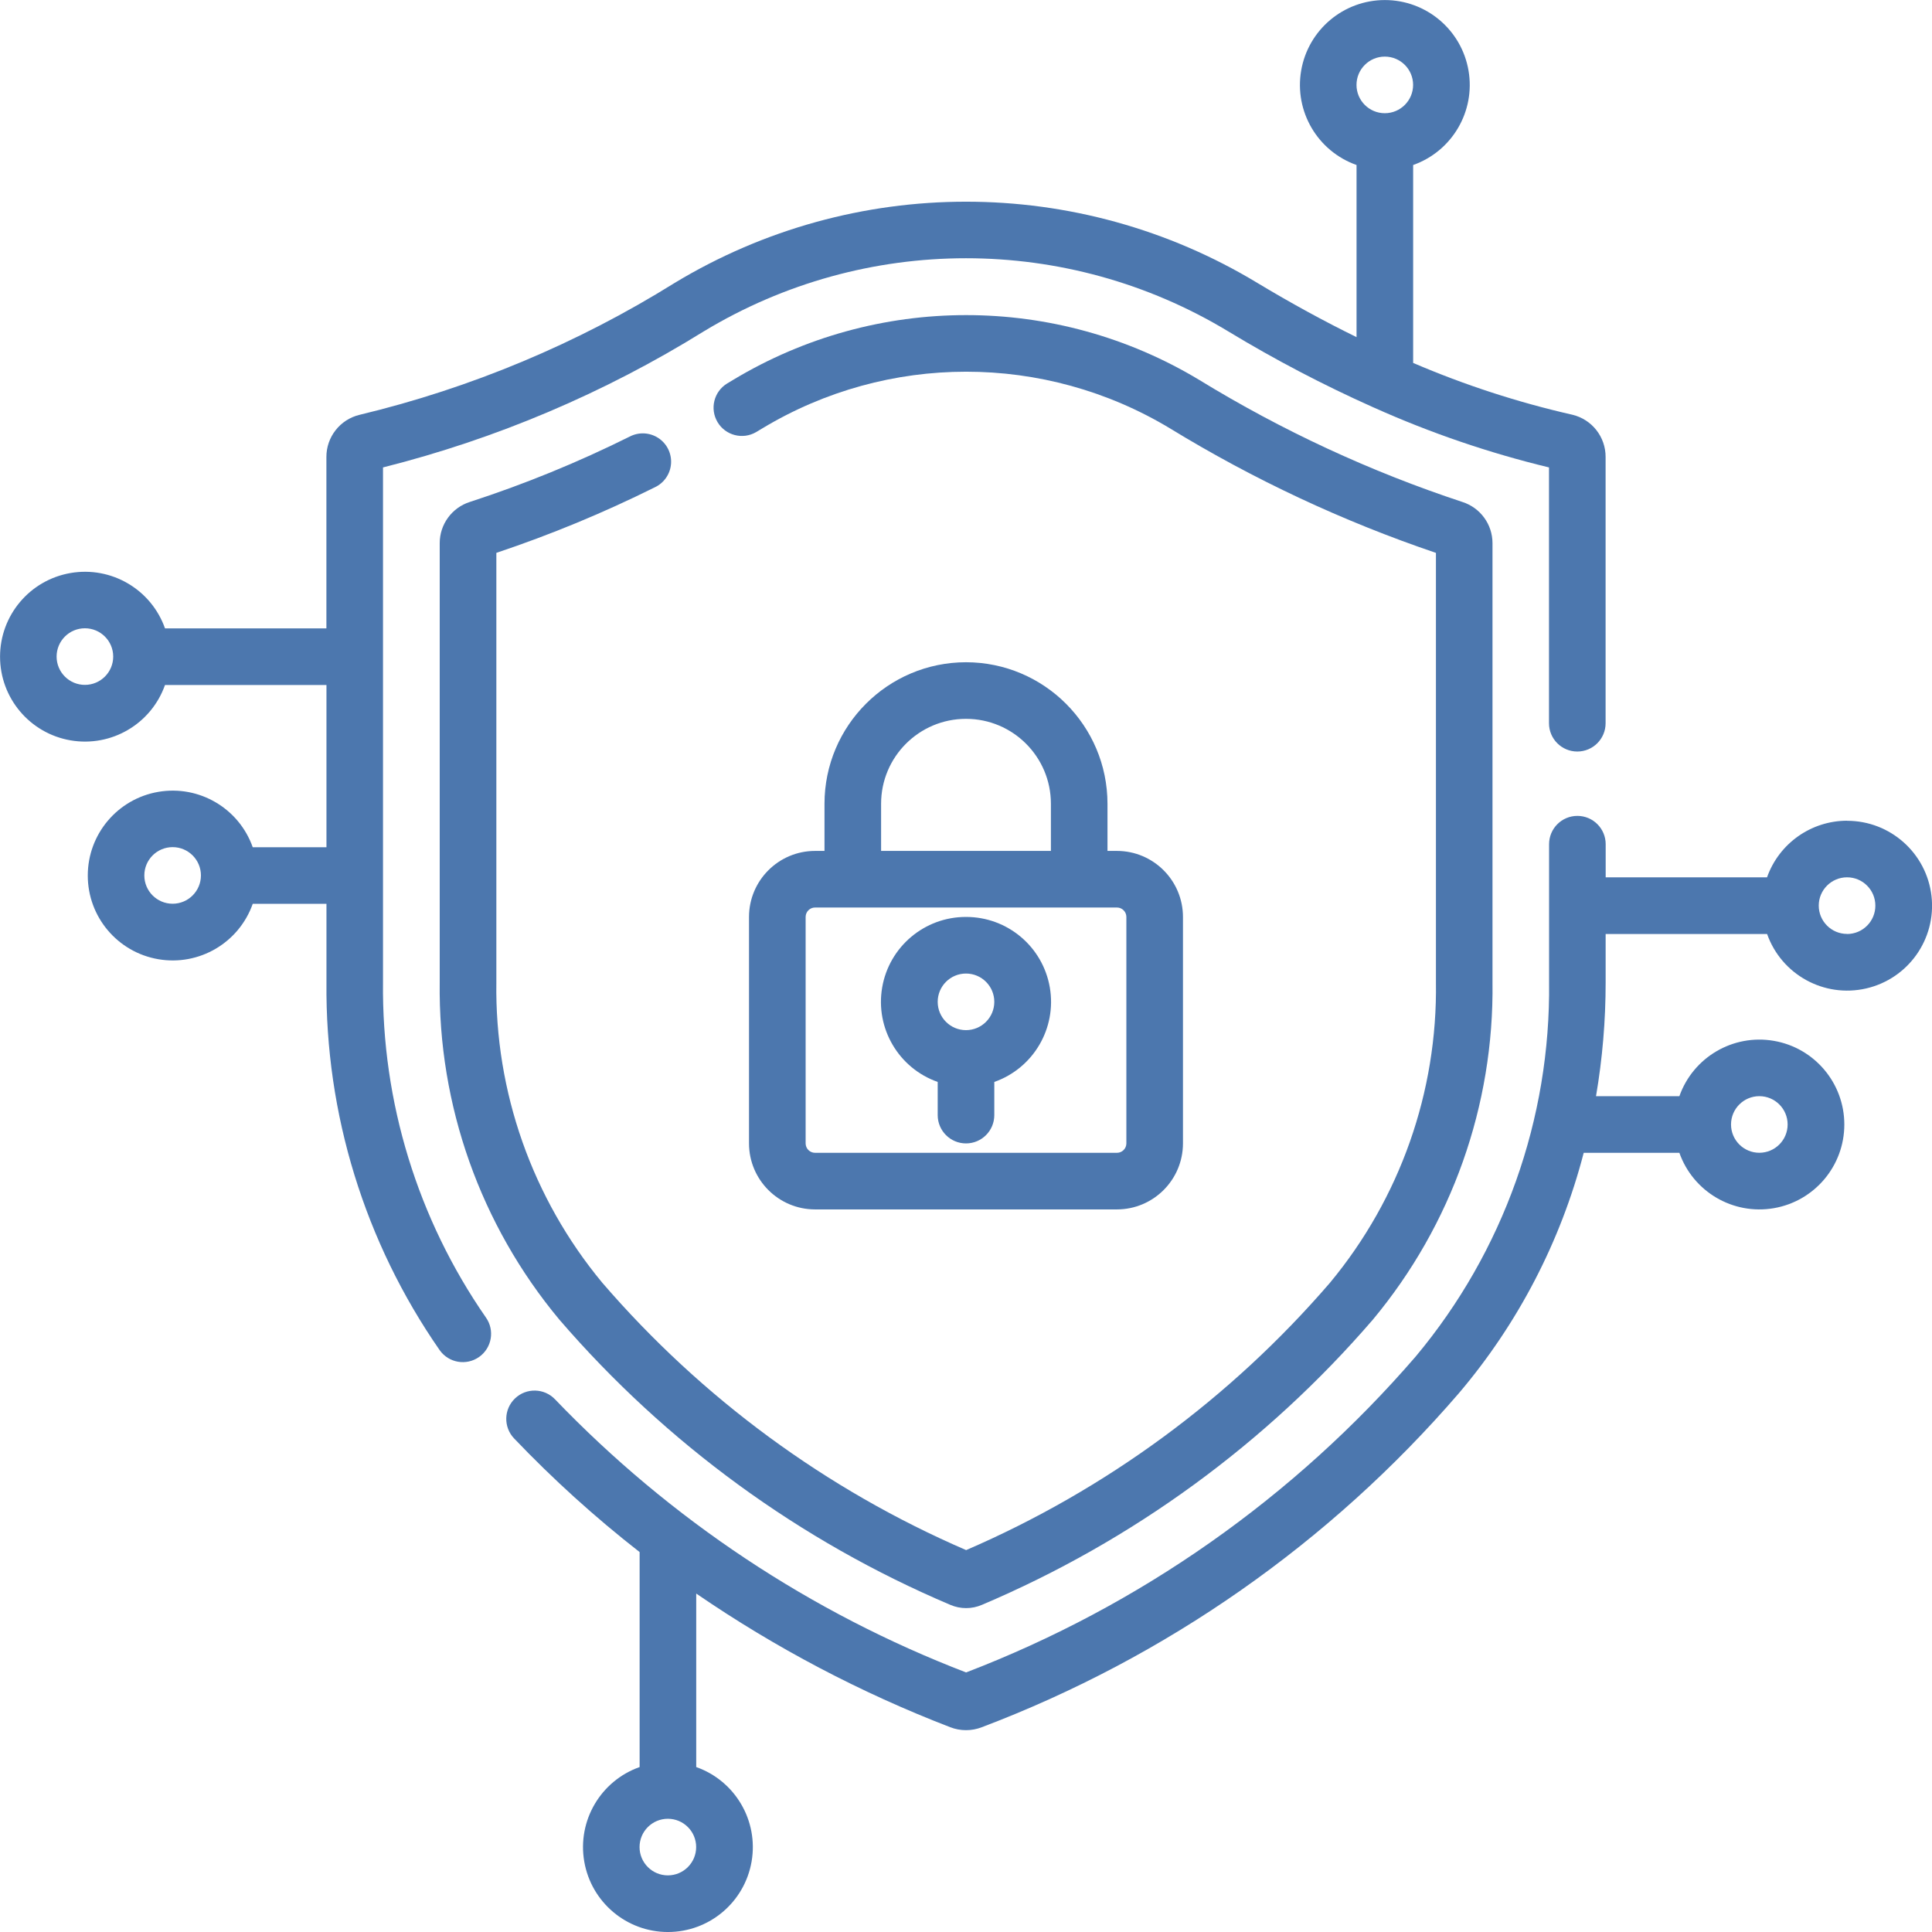
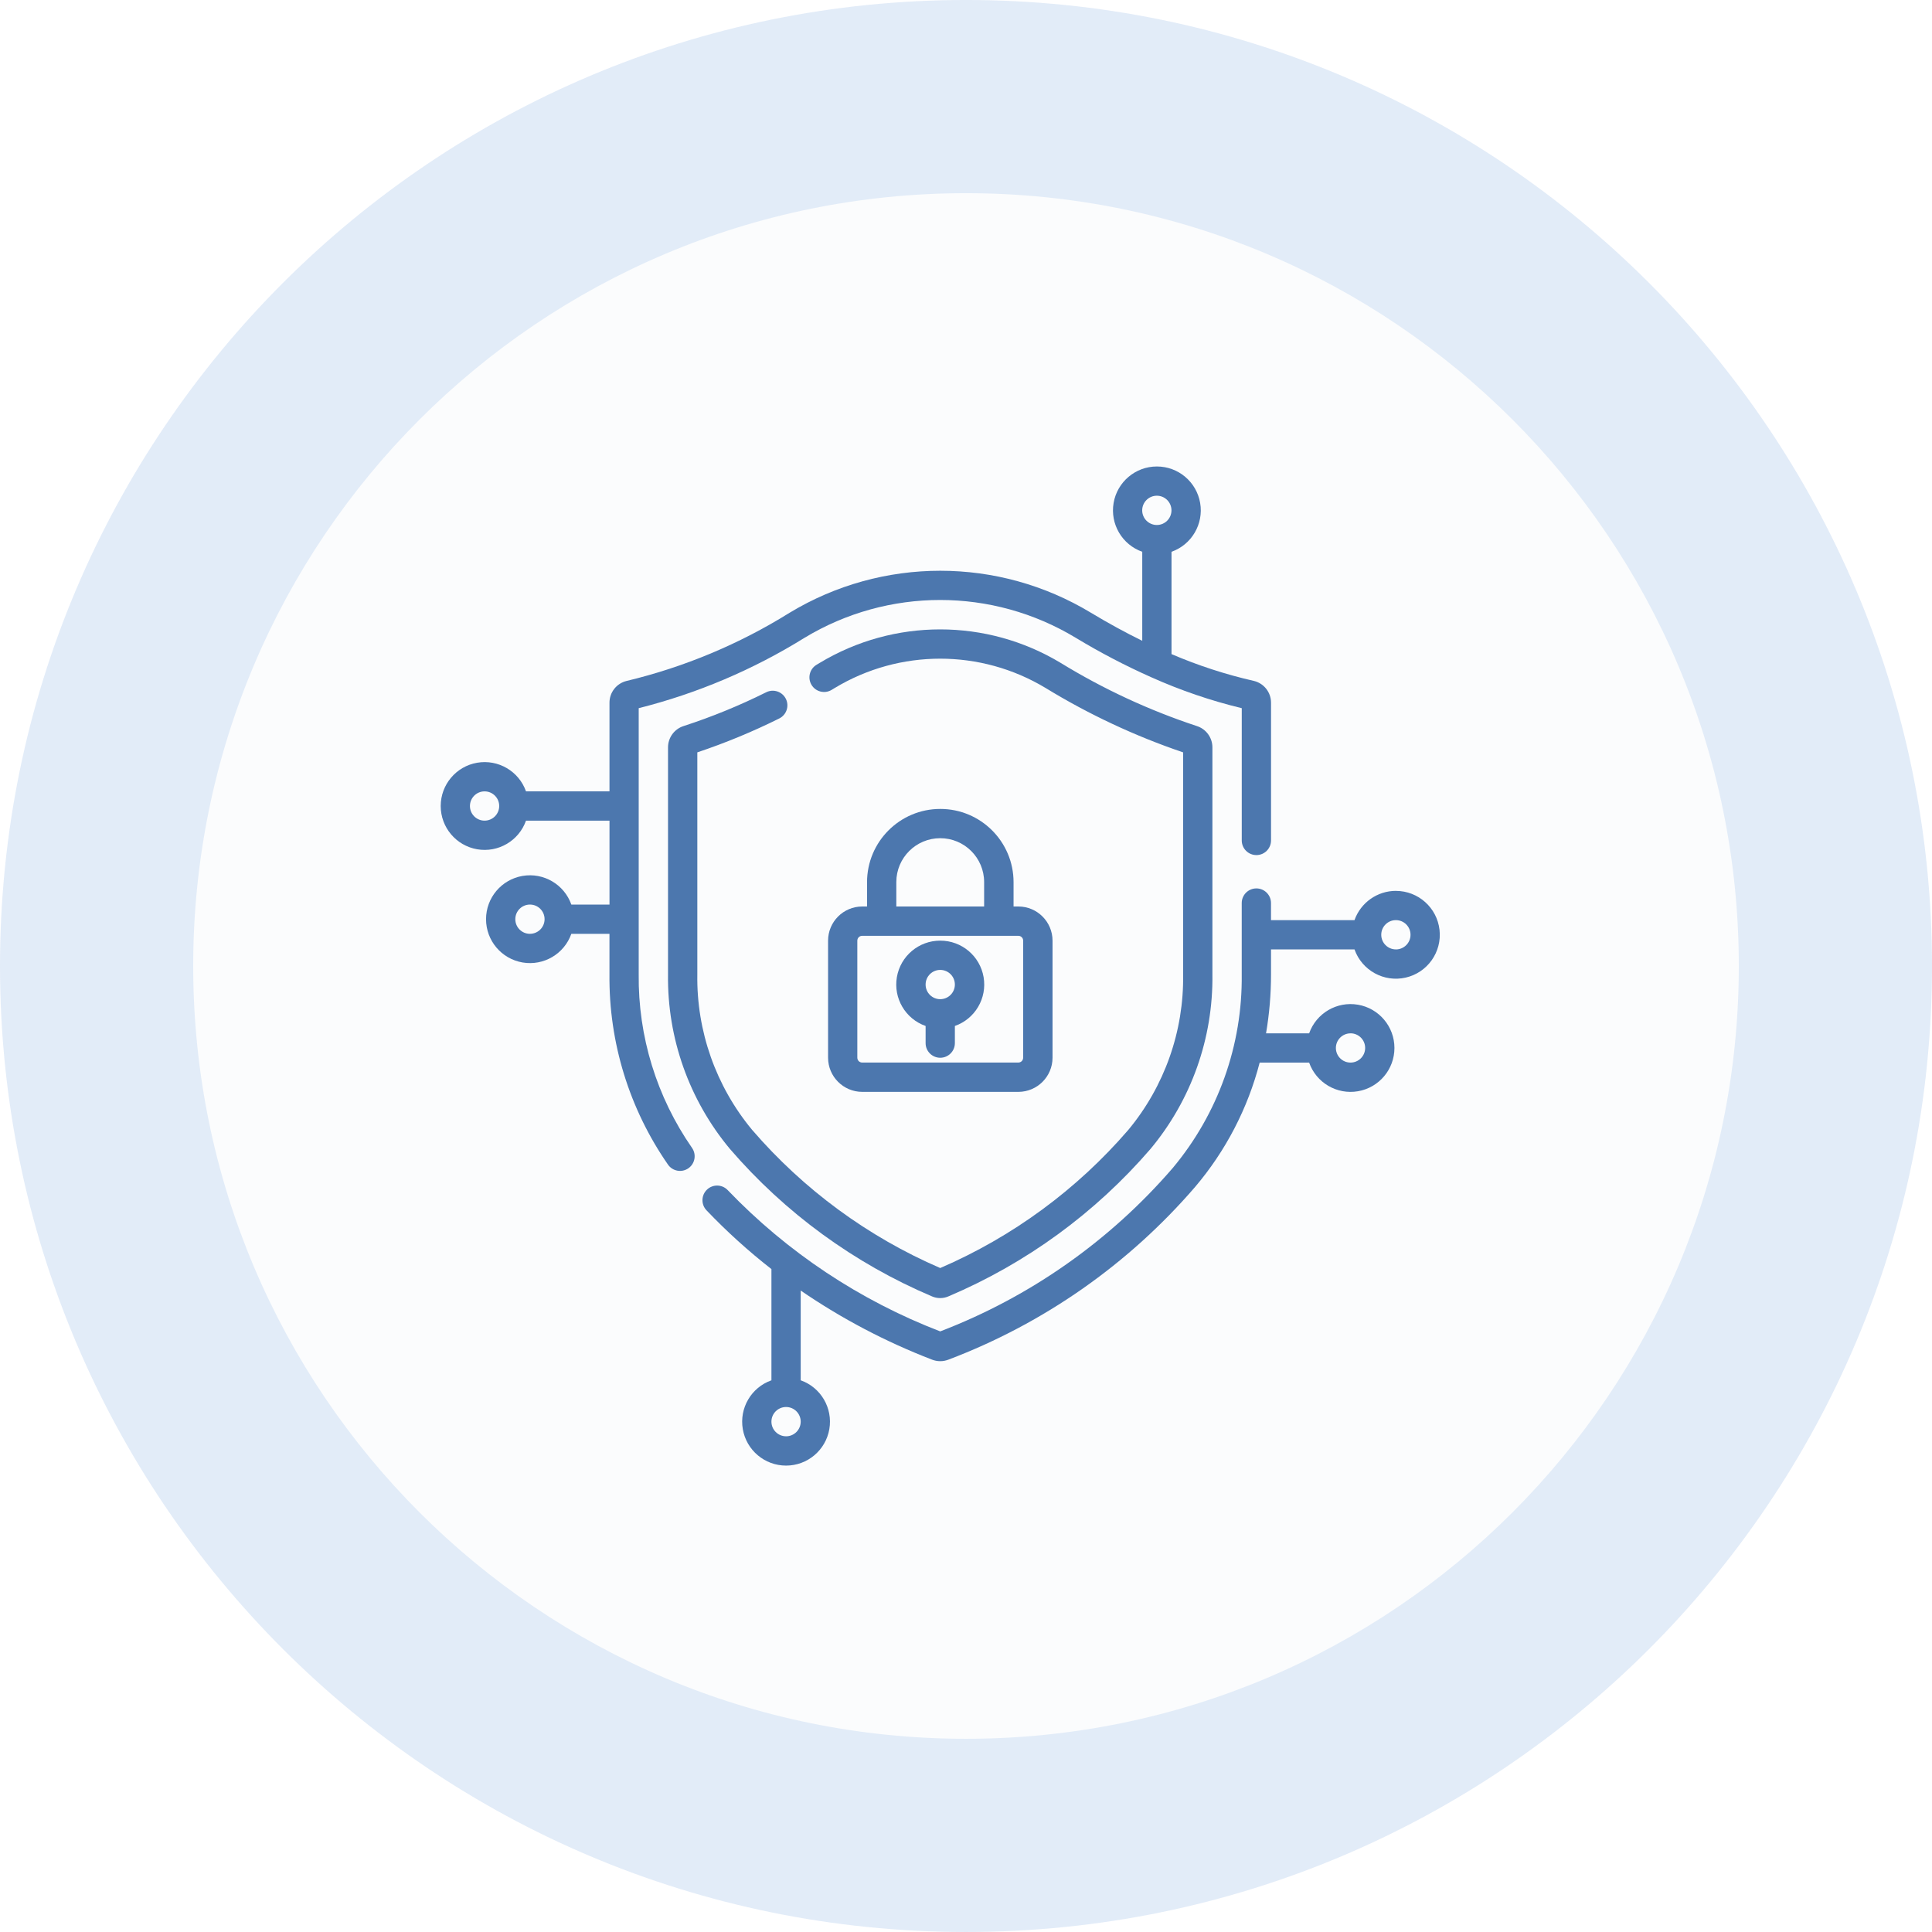
- <svg xmlns="http://www.w3.org/2000/svg" width="92.497" height="92.498" viewBox="0 0 92.497 92.498">
-   <path d="M198.357,216.476a4.072,4.072,0,0,0-3.832,2.71H186.8V217.6a1.355,1.355,0,0,0-2.71,0v6.605a27.432,27.432,0,0,1-6.379,17.915,53.92,53.92,0,0,1-21.533,15.134A54.228,54.228,0,0,1,136.5,244.18a1.355,1.355,0,0,0-1.963,1.869,55.334,55.334,0,0,0,6.011,5.442v10.293a4.065,4.065,0,1,0,2.71,0v-8.307a58.99,58.99,0,0,0,12.162,6.4,2.09,2.09,0,0,0,1.51,0,56.636,56.636,0,0,0,22.836-15.985,29.051,29.051,0,0,0,5.982-11.516h4.58a4.065,4.065,0,1,0,0-2.71h-3.991a32.274,32.274,0,0,0,.461-5.454V221.9h7.73a4.065,4.065,0,1,0,3.832-5.42ZM141.9,266.97a1.355,1.355,0,1,1,1.355-1.355A1.356,1.356,0,0,1,141.9,266.97Zm52.256-37.306a1.355,1.355,0,1,1-1.355,1.355A1.356,1.356,0,0,1,194.157,229.664Zm4.2-7.768a1.355,1.355,0,1,1,1.355-1.355A1.356,1.356,0,0,1,198.357,221.9Zm0,0" transform="translate(-109.925 -177.183)" fill="#4c77ae" />
-   <path d="M18.337,47.028V22.379a54.181,54.181,0,0,0,15.357-6.514,24.259,24.259,0,0,1,25.109,0,62.907,62.907,0,0,0,6.925,3.627c.025.012.051.024.078.034a48.022,48.022,0,0,0,8.355,2.853V34.626a1.355,1.355,0,1,0,2.71,0V21.882a2.07,2.07,0,0,0-1.588-2.025,44.193,44.193,0,0,1-7.626-2.481V7.9a4.065,4.065,0,1,0-2.71,0v8.241q-2.355-1.155-4.744-2.593a26.961,26.961,0,0,0-27.907,0,51.006,51.006,0,0,1-15.081,6.312,2.07,2.07,0,0,0-1.588,2.025v8.2H7.9a4.065,4.065,0,1,0,0,2.71h7.73v7.768H12.1a4.065,4.065,0,1,0,0,2.71h3.53v3.76A30.336,30.336,0,0,0,21.05,64.641a1.355,1.355,0,1,0,2.214-1.563A27.64,27.64,0,0,1,18.337,47.028ZM66.3,2.71a1.355,1.355,0,1,1-1.355,1.355A1.356,1.356,0,0,1,66.3,2.71ZM4.065,32.79A1.355,1.355,0,1,1,5.42,31.435,1.356,1.356,0,0,1,4.065,32.79Zm4.2,10.478A1.355,1.355,0,1,1,9.62,41.913,1.356,1.356,0,0,1,8.265,43.268Zm0,0" fill="#4c77ae" />
-   <path d="M126.8,91.747a1.355,1.355,0,1,0-1.2-2.429,56,56,0,0,1-7.651,3.128,2.071,2.071,0,0,0-1.444,1.977v21.019a24.721,24.721,0,0,0,5.725,16.149,50.979,50.979,0,0,0,18.725,13.661,1.909,1.909,0,0,0,1.505,0,50.97,50.97,0,0,0,18.723-13.659,24.726,24.726,0,0,0,5.726-16.151V94.424a2.071,2.071,0,0,0-1.444-1.977,60.364,60.364,0,0,1-12.6-5.845,21.618,21.618,0,0,0-22.311,0l-.288.173a1.355,1.355,0,0,0,1.387,2.328l.3-.18a18.906,18.906,0,0,1,19.513,0,63.5,63.5,0,0,0,12.735,5.962v20.558a22.016,22.016,0,0,1-5.073,14.386,48.232,48.232,0,0,1-17.419,12.8,48.241,48.241,0,0,1-17.42-12.8,22.014,22.014,0,0,1-5.072-14.386V94.884A59.122,59.122,0,0,0,126.8,91.747Zm0,0" transform="translate(-95.453 -68.415)" fill="#4c77ae" />
-   <path d="M208.888,175.5a6.782,6.782,0,0,0-6.775,6.775v2.258h-.452a3.165,3.165,0,0,0-3.162,3.162v10.84a3.165,3.165,0,0,0,3.162,3.162h14.453a3.165,3.165,0,0,0,3.162-3.162v-10.84a3.165,3.165,0,0,0-3.162-3.162h-.452v-2.258A6.782,6.782,0,0,0,208.888,175.5Zm-4.065,6.775a4.065,4.065,0,1,1,8.13,0v2.258h-8.13Zm11.743,5.42v10.84a.452.452,0,0,1-.452.452H201.662a.452.452,0,0,1-.452-.452v-10.84a.452.452,0,0,1,.452-.452h14.453A.452.452,0,0,1,216.566,187.694Zm0,0" transform="translate(-162.639 -143.794)" fill="#4c77ae" />
-   <path d="M237.565,243a4.065,4.065,0,0,0-1.355,7.9v1.588a1.355,1.355,0,1,0,2.71,0V250.9a4.065,4.065,0,0,0-1.355-7.9Zm0,5.42a1.355,1.355,0,1,1,1.355-1.355A1.356,1.356,0,0,1,237.565,248.42Zm0,0" transform="translate(-191.316 -199.1)" fill="#4c77ae" />
+ <svg xmlns="http://www.w3.org/2000/svg" width="120" height="120" viewBox="0 0 120 120">
+   <g id="Grupo_1118468" data-name="Grupo 1118468" transform="translate(-795.051 -1682.196)">
+     <g id="Grupo_1118338" data-name="Grupo 1118338" transform="translate(-6173.949 7936.196)">
+       <g id="Grupo_1117992" data-name="Grupo 1117992" transform="translate(14105.898 3303.898)">
+         <circle id="Elipse_8441" data-name="Elipse 8441" cx="60" cy="60" r="60" transform="translate(-7136.898 -9557.898)" fill="#bfd4ef" opacity="0.45" />
+         <circle id="Elipse_8442" data-name="Elipse 8442" cx="48" cy="48" r="48" transform="translate(-7124.898 -9545.898)" fill="#fbfcfd" />
+       </g>
+     </g>
+     <g id="surface1" transform="translate(822.422 1711.168)">
+       <path id="Trazado_914607" data-name="Trazado 914607" d="M177.231,216.4a2.732,2.732,0,0,0-2.571,1.818h-5.186v-1.061a.909.909,0,0,0-1.818,0v4.432a18.4,18.4,0,0,1-4.28,12.019,36.175,36.175,0,0,1-14.447,10.154,36.382,36.382,0,0,1-13.2-8.775.909.909,0,1,0-1.317,1.254,37.126,37.126,0,0,0,4.033,3.651V246.8a2.727,2.727,0,1,0,1.818,0v-5.574a39.577,39.577,0,0,0,8.16,4.292,1.4,1.4,0,0,0,1.013,0,38,38,0,0,0,15.321-10.724,19.49,19.49,0,0,0,4.013-7.726h3.073a2.727,2.727,0,1,0,0-1.818h-2.677a21.652,21.652,0,0,0,.309-3.659v-1.553h5.186a2.727,2.727,0,1,0,2.571-3.636Zm-37.877,33.877a.909.909,0,1,1,.909-.909A.91.91,0,0,1,139.355,250.278Zm35.059-25.029a.909.909,0,1,1-.909.909A.91.91,0,0,1,174.413,225.25Zm2.818-5.212a.909.909,0,1,1,.909-.909A.91.91,0,0,1,177.231,220.038Zm0,0" transform="translate(-117.901 -190.039)" fill="#4c77ae" />
+       <path id="Trazado_914608" data-name="Trazado 914608" d="M12.3,31.551V15.014a36.351,36.351,0,0,0,10.3-4.371,16.276,16.276,0,0,1,16.846,0A42.2,42.2,0,0,0,44.1,13.077c.017.008.034.016.052.023a32.218,32.218,0,0,0,5.605,1.914v8.216a.909.909,0,1,0,1.818,0v-8.55a1.389,1.389,0,0,0-1.065-1.359,29.65,29.65,0,0,1-5.116-1.665V5.3a2.727,2.727,0,1,0-1.818,0v5.529q-1.58-.775-3.183-1.74a18.089,18.089,0,0,0-18.723,0A34.22,34.22,0,0,1,11.55,13.322a1.389,1.389,0,0,0-1.065,1.359v5.5H5.3A2.727,2.727,0,1,0,5.3,22h5.186v5.212H8.116a2.727,2.727,0,1,0,0,1.818h2.368v2.523a20.352,20.352,0,0,0,3.639,11.817.909.909,0,1,0,1.486-1.048A18.544,18.544,0,0,1,12.3,31.551ZM44.482,1.818a.909.909,0,1,1-.909.909A.91.91,0,0,1,44.482,1.818ZM2.727,22a.909.909,0,1,1,.909-.909A.91.91,0,0,1,2.727,22Zm2.818,7.03a.909.909,0,1,1,.909-.909A.91.91,0,0,1,5.545,29.029Zm0,0" transform="translate(0 0)" fill="#4c77ae" />
+       <path id="Trazado_914609" data-name="Trazado 914609" d="M123.408,89.033a.909.909,0,1,0-.806-1.63,37.571,37.571,0,0,1-5.133,2.1,1.39,1.39,0,0,0-.969,1.327v14.1a16.586,16.586,0,0,0,3.841,10.835A34.2,34.2,0,0,0,132.9,124.93a1.281,1.281,0,0,0,1.01,0,34.2,34.2,0,0,0,12.561-9.164,16.589,16.589,0,0,0,3.842-10.836v-14.1a1.39,1.39,0,0,0-.969-1.327,40.5,40.5,0,0,1-8.455-3.922,14.5,14.5,0,0,0-14.969,0l-.193.116a.909.909,0,0,0,.931,1.562l.2-.121a12.684,12.684,0,0,1,13.092,0,42.606,42.606,0,0,0,8.544,4V104.93a14.77,14.77,0,0,1-3.4,9.652,32.359,32.359,0,0,1-11.687,8.585,32.365,32.365,0,0,1-11.687-8.586,14.769,14.769,0,0,1-3.4-9.651V91.137A39.666,39.666,0,0,0,123.408,89.033Zm0,0" transform="translate(-102.379 -73.379)" fill="#4c77ae" />
+       <path id="Trazado_914610" data-name="Trazado 914610" d="M205.469,175.5a4.55,4.55,0,0,0-4.545,4.545v1.515h-.3a2.124,2.124,0,0,0-2.121,2.121v7.272a2.124,2.124,0,0,0,2.121,2.121h9.7a2.124,2.124,0,0,0,2.121-2.121v-7.272a2.124,2.124,0,0,0-2.121-2.121h-.3v-1.515A4.55,4.55,0,0,0,205.469,175.5Zm-2.727,4.545a2.727,2.727,0,1,1,5.454,0v1.515h-5.454Zm7.878,3.636v7.272a.3.3,0,0,1-.3.3h-9.7a.3.3,0,0,1-.3-.3v-7.272a.3.3,0,0,1,.3-.3h9.7A.3.3,0,0,1,210.621,183.681Zm0,0" transform="translate(-174.441 -154.228)" fill="#4c77ae" />
+       <path id="Trazado_914611" data-name="Trazado 914611" d="M236.227,243a2.727,2.727,0,0,0-.909,5.3v1.065a.909.909,0,1,0,1.818,0V248.3a2.727,2.727,0,0,0-.909-5.3Zm0,3.636a.909.909,0,1,1,.909-.909A.91.91,0,0,1,236.227,246.636Zm0,0" transform="translate(-205.198 -213.547)" fill="#4c77ae" />
+     </g>
+   </g>
</svg>
